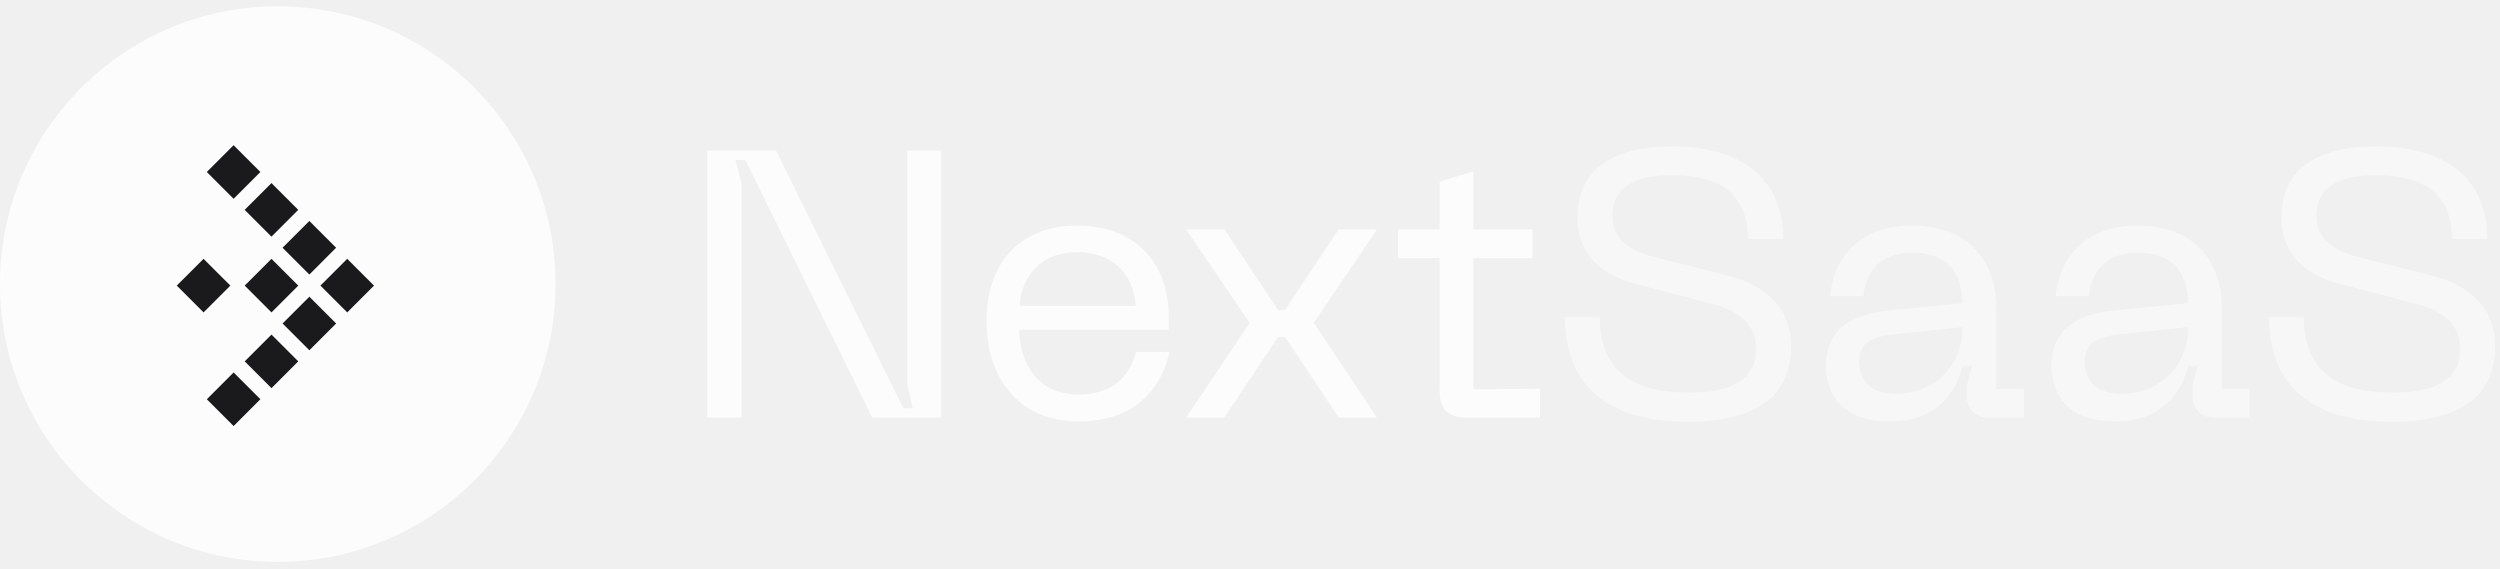
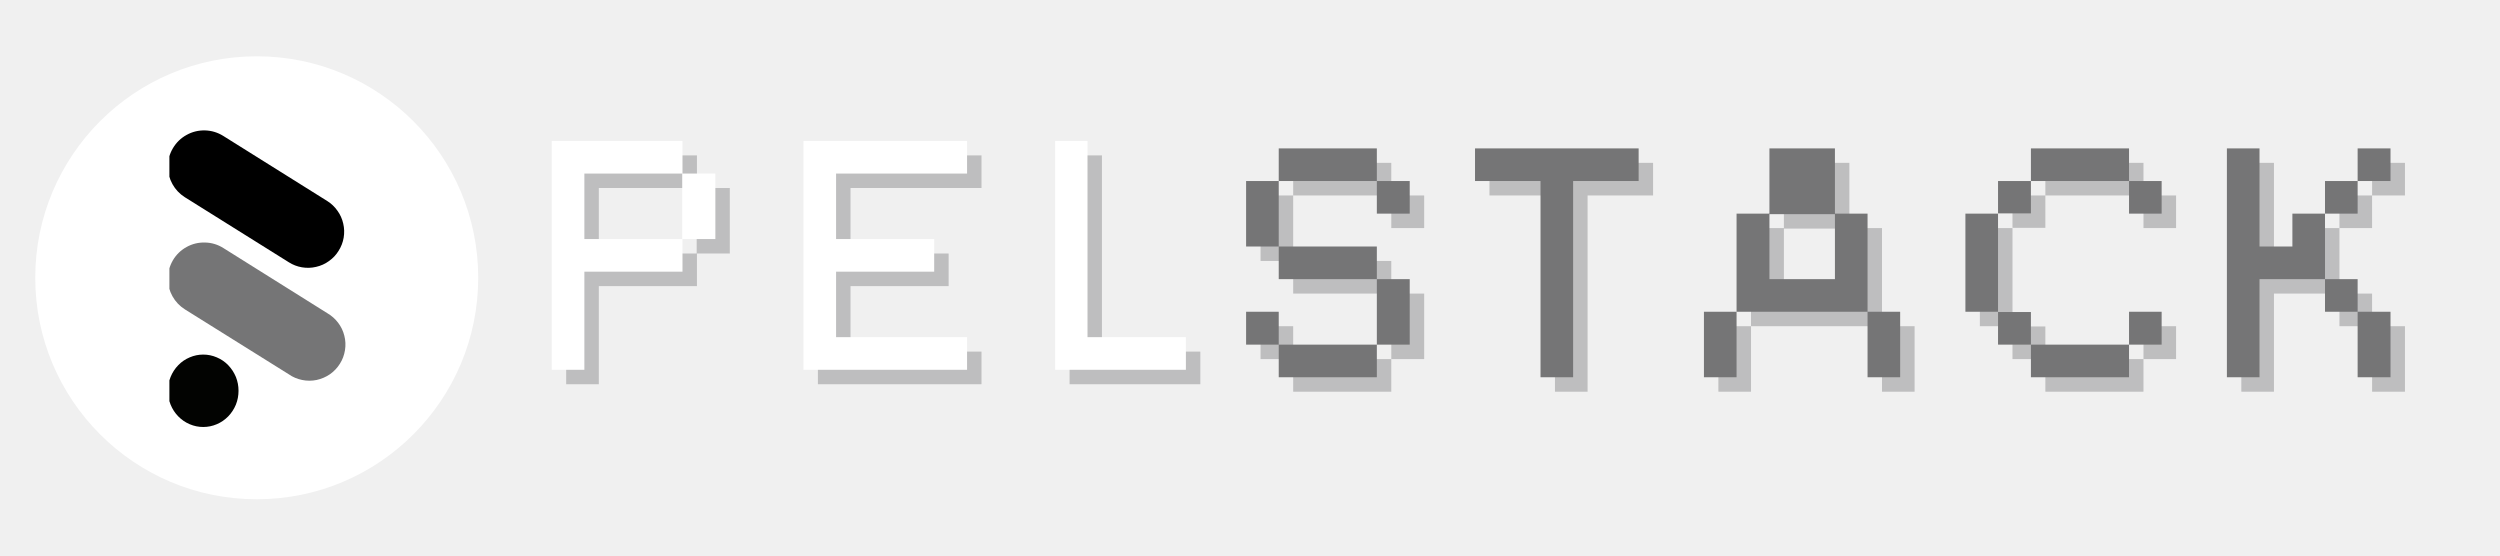
- <svg xmlns="http://www.w3.org/2000/svg" width="198" height="45" viewBox="0 0 198 45" fill="none">
-   <path d="M197.613 27.436C197.613 31.216 195.063 33.406 189.423 33.406C183.003 33.406 179.703 30.436 179.703 25.126H182.463C182.463 29.176 184.833 31.096 189.483 31.096C193.143 31.096 194.853 29.926 194.853 27.586C194.853 25.936 193.773 24.676 191.313 24.046L185.403 22.516C182.073 21.646 180.693 19.726 180.693 17.206C180.693 13.546 183.333 11.596 188.193 11.596C193.953 11.596 196.983 14.356 196.983 18.916H194.193C194.193 15.556 192.183 13.876 188.193 13.876C185.103 13.876 183.453 14.926 183.453 17.086C183.453 18.586 184.353 19.726 186.663 20.326L192.513 21.796C195.933 22.666 197.613 24.646 197.613 27.436Z" fill="#FCFCFC" fill-opacity="0.6" />
-   <path d="M162.477 28.935C162.477 26.565 163.917 24.915 167.457 24.585L173.307 24.015C173.187 21.315 171.957 20.025 169.317 20.025C167.247 20.025 165.687 20.985 165.447 23.475H162.807C163.137 20.085 165.417 17.865 169.287 17.865C173.637 17.865 175.977 20.535 175.977 24.465V30.795H178.167V33.075H175.437C174.297 33.075 173.637 32.415 173.637 31.275V30.555L174.057 28.965H173.307C172.737 31.245 171.147 33.375 167.517 33.375C163.137 33.375 162.477 30.495 162.477 28.935ZM165.117 28.605C165.117 30.315 166.227 31.185 167.937 31.185C171.177 31.185 173.307 28.905 173.307 25.905L167.907 26.475C166.077 26.655 165.117 27.165 165.117 28.605Z" fill="#FCFCFC" fill-opacity="0.6" />
-   <path d="M144.609 28.935C144.609 26.565 146.049 24.915 149.589 24.585L155.439 24.015C155.319 21.315 154.089 20.025 151.449 20.025C149.379 20.025 147.819 20.985 147.579 23.475H144.939C145.269 20.085 147.549 17.865 151.419 17.865C155.769 17.865 158.109 20.535 158.109 24.465V30.795H160.299V33.075H157.569C156.429 33.075 155.769 32.415 155.769 31.275V30.555L156.189 28.965H155.439C154.869 31.245 153.279 33.375 149.649 33.375C145.269 33.375 144.609 30.495 144.609 28.935ZM147.249 28.605C147.249 30.315 148.359 31.185 150.069 31.185C153.309 31.185 155.439 28.905 155.439 25.905L150.039 26.475C148.209 26.655 147.249 27.165 147.249 28.605Z" fill="#FCFCFC" fill-opacity="0.6" />
-   <path d="M141.855 27.436C141.855 31.216 139.305 33.406 133.665 33.406C127.245 33.406 123.945 30.436 123.945 25.126H126.705C126.705 29.176 129.075 31.096 133.725 31.096C137.385 31.096 139.095 29.926 139.095 27.586C139.095 25.936 138.015 24.676 135.555 24.046L129.645 22.516C126.315 21.646 124.935 19.726 124.935 17.206C124.935 13.546 127.575 11.596 132.435 11.596C138.195 11.596 141.225 14.356 141.225 18.916H138.435C138.435 15.556 136.425 13.876 132.435 13.876C129.345 13.876 127.695 14.926 127.695 17.086C127.695 18.586 128.595 19.726 130.905 20.326L136.755 21.796C140.175 22.666 141.855 24.646 141.855 27.436Z" fill="#FCFCFC" fill-opacity="0.6" />
-   <path d="M121.969 30.796V33.076H116.119C114.709 33.076 114.019 32.416 114.019 30.976V20.446H110.719V18.166H114.019V14.386L116.689 13.576V18.166H121.369V20.446H116.689V30.826L121.969 30.796Z" fill="#FCFCFC" />
-   <path d="M93.938 33.076L98.978 25.576L93.938 18.166H96.968L101.228 24.556H101.768L106.028 18.166H109.058L104.048 25.576L109.058 33.076H106.028L101.768 26.686H101.228L96.968 33.076H93.938Z" fill="#FCFCFC" />
-   <path d="M78.133 25.425C78.133 20.595 81.013 17.865 85.273 17.865C89.683 17.865 92.563 20.535 92.563 25.155V26.115H80.713C80.803 29.025 82.333 31.245 85.423 31.245C87.973 31.245 89.473 29.925 89.983 27.855H92.623C92.023 30.615 90.043 33.375 85.453 33.375C80.593 33.375 78.133 29.835 78.133 25.425ZM80.743 24.225H89.953C89.773 21.525 87.943 19.965 85.273 19.965C82.813 19.965 80.953 21.525 80.743 24.225Z" fill="#FCFCFC" />
-   <path d="M56 33.076V11.926H61.46L71.54 32.326H72.29L71.84 30.436V11.926H74.54V33.076H69.08L59.03 12.676H58.25L58.73 14.566V33.076H56Z" fill="#FCFCFC" />
-   <rect y="0.5" width="44" height="44" rx="22" fill="#FCFCFC" />
-   <path d="M27.5 20.5L29.621 22.621L27.5 24.743L25.378 22.621L27.5 20.5Z" fill="#1A1A1C" />
-   <path d="M20.623 31.62L18.502 33.742L16.381 31.62L18.502 29.499L20.623 31.62Z" fill="#1A1A1C" />
-   <path d="M24.5 17.5L26.621 19.621L24.5 21.743L22.378 19.621L24.5 17.5Z" fill="#1A1A1C" />
-   <path d="M23.623 28.62L21.502 30.742L19.381 28.62L21.502 26.499L23.623 28.62Z" fill="#1A1A1C" />
-   <path d="M21.5 14.5L23.621 16.621L21.5 18.743L19.378 16.621L21.5 14.5Z" fill="#1A1A1C" />
-   <path d="M26.623 25.62L24.502 27.742L22.381 25.62L24.502 23.499L26.623 25.62Z" fill="#1A1A1C" />
-   <path d="M18.5 11.5L20.621 13.621L18.5 15.743L16.378 13.621L18.5 11.5Z" fill="#1A1A1C" />
-   <path d="M23.623 22.62L21.502 24.742L19.381 22.62L21.502 20.499L23.623 22.62Z" fill="#1A1A1C" />
-   <path d="M18.243 22.62L16.121 24.742L14 22.62L16.121 20.499L18.243 22.62Z" fill="#1A1A1C" />
+ <svg xmlns="http://www.w3.org/2000/svg" width="198" zoomAndPan="magnify" viewBox="0 0 148.5 33" height="44" preserveAspectRatio="xMidYMid meet" version="1.0">
+   <defs>
+     <g />
+     <clipPath id="9751dac916">
+       <path d="M 2.094 3.344 L 28.406 3.344 L 28.406 29.656 L 2.094 29.656 Z M 2.094 3.344 " clip-rule="nonzero" />
+     </clipPath>
+     <clipPath id="54e93db250">
+       <path d="M 15.25 3.344 C 7.984 3.344 2.094 9.234 2.094 16.5 C 2.094 23.766 7.984 29.656 15.25 29.656 C 22.516 29.656 28.406 23.766 28.406 16.5 C 28.406 9.234 22.516 3.344 15.25 3.344 Z M 15.25 3.344 " clip-rule="nonzero" />
+     </clipPath>
+     <clipPath id="47445197aa">
+       <path d="M 0.094 0.344 L 26.406 0.344 L 26.406 26.656 L 0.094 26.656 Z M 0.094 0.344 " clip-rule="nonzero" />
+     </clipPath>
+     <clipPath id="393ad18aad">
+       <path d="M 13.25 0.344 C 5.984 0.344 0.094 6.234 0.094 13.5 C 0.094 20.766 5.984 26.656 13.25 26.656 C 20.516 26.656 26.406 20.766 26.406 13.5 C 26.406 6.234 20.516 0.344 13.25 0.344 Z M 13.25 0.344 " clip-rule="nonzero" />
+     </clipPath>
+     <clipPath id="b97460eca8">
+       <rect x="0" width="27" y="0" height="27" />
+     </clipPath>
+     <clipPath id="2123ca0bd0">
+       <rect x="0" width="74" y="0" height="25" />
+     </clipPath>
+     <clipPath id="4463793283">
+       <path d="M 10.062 7.59 L 20.527 7.59 L 20.527 16 L 10.062 16 Z M 10.062 7.59 " clip-rule="nonzero" />
+     </clipPath>
+     <clipPath id="a532fdeb08">
+       <path d="M 10.062 14 L 20.527 14 L 20.527 23 L 10.062 23 Z M 10.062 14 " clip-rule="nonzero" />
+     </clipPath>
+     <clipPath id="a369271e31">
+       <path d="M 10.062 21 L 15 21 L 15 25.527 L 10.062 25.527 Z M 10.062 21 " clip-rule="nonzero" />
+     </clipPath>
+   </defs>
+   <g clip-path="url(#9751dac916)">
+     <g clip-path="url(#54e93db250)">
+       <g transform="matrix(1, 0, 0, 1, 2, 3)">
+         <g clip-path="url(#b97460eca8)">
+           <g clip-path="url(#47445197aa)">
+             <g clip-path="url(#393ad18aad)">
+               <path fill="#ffffff" d="M 0.094 0.344 L 26.406 0.344 L 26.406 26.656 L 0.094 26.656 Z M 0.094 0.344 " fill-opacity="1" fill-rule="nonzero" />
+             </g>
+           </g>
+         </g>
+       </g>
+     </g>
+   </g>
+   <g fill="#757576" fill-opacity="0.4">
+     <g transform="translate(33.63181, 22.82385)">
+       <g>
+         <path d="M 7.766 -7.766 L 7.766 -5.828 L 1.938 -5.828 L 1.938 0 L 0 0 L 0 -13.594 L 7.766 -13.594 L 7.766 -11.656 L 9.719 -11.656 L 9.719 -7.766 Z M 1.938 -7.766 L 7.75 -7.766 L 7.75 -11.656 L 1.938 -11.656 Z M 1.938 -7.766 " />
+       </g>
+     </g>
+   </g>
+   <g fill="#757576" fill-opacity="0.4">
+     <g transform="translate(48.58281, 22.82385)">
+       <g>
+         <path d="M 1.938 -1.938 L 9.719 -1.938 L 9.719 0 L 0 0 L 0 -13.594 L 9.719 -13.594 L 9.719 -11.656 L 1.938 -11.656 L 1.938 -7.766 L 7.766 -7.766 L 7.766 -5.828 L 1.938 -5.828 Z M 1.938 -1.938 " />
+       </g>
+     </g>
+   </g>
+   <g fill="#757576" fill-opacity="0.4">
+     <g transform="translate(63.53381, 22.82385)">
+       <g>
+         <path d="M 7.766 -1.938 L 7.766 0 L 0 0 L 0 -13.594 L 1.922 -13.594 L 1.922 -1.938 Z M 7.766 -1.938 " />
+       </g>
+     </g>
+   </g>
+   <g fill="#ffffff" fill-opacity="1">
+     <g transform="translate(32.77358, 21.96561)">
+       <g>
+         <path d="M 7.766 -7.766 L 7.766 -5.828 L 1.938 -5.828 L 1.938 0 L 0 0 L 0 -13.594 L 7.766 -13.594 L 7.766 -11.656 L 9.719 -11.656 L 9.719 -7.766 Z M 1.938 -7.766 L 7.75 -7.766 L 7.75 -11.656 L 1.938 -11.656 Z M 1.938 -7.766 " />
+       </g>
+     </g>
+   </g>
+   <g fill="#ffffff" fill-opacity="1">
+     <g transform="translate(47.72458, 21.96561)">
+       <g>
+         <path d="M 1.938 -1.938 L 9.719 -1.938 L 9.719 0 L 0 0 L 0 -13.594 L 9.719 -13.594 L 9.719 -11.656 L 1.938 -11.656 L 1.938 -7.766 L 7.766 -7.766 L 7.766 -5.828 L 1.938 -5.828 Z M 1.938 -1.938 " />
+       </g>
+     </g>
+   </g>
+   <g fill="#ffffff" fill-opacity="1">
+     <g transform="translate(62.67558, 21.96561)">
+       <g>
+         <path d="M 7.766 -1.938 L 7.766 0 L 0 0 L 0 -13.594 L 1.922 -13.594 L 1.922 -1.938 Z M 7.766 -1.938 " />
+       </g>
+     </g>
+   </g>
+   <g transform="matrix(1, 0, 0, 1, 73, 3)">
+     <g clip-path="url(#2123ca0bd0)">
+       <g fill="#757576" fill-opacity="0.4">
+         <g transform="translate(1.876792, 20.26709)">
+           <g>
+             <path d="M 1.938 -7.766 L 7.766 -7.766 L 7.766 -5.828 L 9.719 -5.828 L 9.719 -1.938 L 7.766 -1.938 L 7.766 -5.828 L 1.938 -5.828 Z M 1.938 -13.594 L 7.766 -13.594 L 7.766 -11.656 L 9.719 -11.656 L 9.719 -9.719 L 7.766 -9.719 L 7.766 -11.656 L 1.938 -11.656 Z M 1.938 -1.938 L 7.766 -1.938 L 7.766 0 L 1.938 0 Z M 1.938 -7.766 L 0 -7.766 L 0 -11.656 L 1.938 -11.656 Z M 1.938 -1.938 L 0 -1.938 L 0 -3.891 L 1.938 -3.891 Z M 1.938 -1.938 " />
+           </g>
+         </g>
+         <g transform="translate(15.47429, 20.26709)">
+           <g>
+             <path d="M 0 -13.594 L 9.719 -13.594 L 9.719 -11.656 L 5.828 -11.656 L 5.828 0 L 3.891 0 L 3.891 -11.656 L 0 -11.656 Z M 0 -13.594 " />
+           </g>
+         </g>
+         <g transform="translate(29.07179, 20.26709)">
+           <g>
+             <path d="M 3.891 -13.594 L 7.781 -13.594 L 7.781 -9.719 L 9.719 -9.719 L 9.719 -3.891 L 11.656 -3.891 L 11.656 0 L 9.719 0 L 9.719 -3.891 L 1.938 -3.891 L 1.938 -9.719 L 3.891 -9.719 Z M 7.781 -5.828 L 7.781 -9.688 L 3.891 -9.688 L 3.891 -5.828 Z M 0 0 L 0 -3.891 L 1.938 -3.891 L 1.938 0 Z M 0 0 " />
+           </g>
+         </g>
+         <g transform="translate(44.60366, 20.26709)">
+           <g>
+             <path d="M 11.656 -11.656 L 11.656 -9.719 L 9.719 -9.719 L 9.719 -11.656 L 3.891 -11.656 L 3.891 -13.594 L 9.719 -13.594 L 9.719 -11.656 Z M 3.891 -3.875 L 3.891 -1.938 L 9.719 -1.938 L 9.719 0 L 3.891 0 L 3.891 -1.938 L 1.938 -1.938 L 1.938 -3.875 Z M 1.938 -9.719 L 1.938 -3.891 L 0 -3.891 L 0 -9.719 Z M 9.719 -1.938 L 9.719 -3.891 L 11.656 -3.891 L 11.656 -1.938 Z M 3.891 -9.734 L 1.938 -9.734 L 1.938 -11.656 L 3.891 -11.656 Z M 3.891 -9.734 " />
+           </g>
+         </g>
+         <g transform="translate(60.13553, 20.26709)">
+           <g>
+             <path d="M 1.938 0 L 0 0 L 0 -13.594 L 1.938 -13.594 L 1.938 -7.766 L 3.891 -7.766 L 3.891 -9.719 L 5.828 -9.719 L 5.828 -5.828 L 7.766 -5.828 L 7.766 -3.891 L 9.719 -3.891 L 9.719 0 L 7.766 0 L 7.766 -3.891 L 5.828 -3.891 L 5.828 -5.828 L 1.938 -5.828 Z M 7.766 -11.656 L 7.766 -13.594 L 9.719 -13.594 L 9.719 -11.656 Z M 5.828 -11.656 L 7.766 -11.656 L 7.766 -9.719 L 5.828 -9.719 Z M 5.828 -11.656 " />
+           </g>
+         </g>
+       </g>
+       <g fill="#757576" fill-opacity="1">
+         <g transform="translate(1.018559, 19.40886)">
+           <g>
+             <path d="M 1.938 -7.766 L 7.766 -7.766 L 7.766 -5.828 L 9.719 -5.828 L 9.719 -1.938 L 7.766 -1.938 L 7.766 -5.828 L 1.938 -5.828 Z M 1.938 -13.594 L 7.766 -13.594 L 7.766 -11.656 L 9.719 -11.656 L 9.719 -9.719 L 7.766 -9.719 L 7.766 -11.656 L 1.938 -11.656 Z M 1.938 -1.938 L 7.766 -1.938 L 7.766 0 L 1.938 0 Z M 1.938 -7.766 L 0 -7.766 L 0 -11.656 L 1.938 -11.656 Z M 1.938 -1.938 L 0 -1.938 L 0 -3.891 L 1.938 -3.891 Z M 1.938 -1.938 " />
+           </g>
+         </g>
+         <g transform="translate(14.61606, 19.40886)">
+           <g>
+             <path d="M 0 -13.594 L 9.719 -13.594 L 9.719 -11.656 L 5.828 -11.656 L 5.828 0 L 3.891 0 L 3.891 -11.656 L 0 -11.656 Z M 0 -13.594 " />
+           </g>
+         </g>
+         <g transform="translate(28.21355, 19.40886)">
+           <g>
+             <path d="M 3.891 -13.594 L 7.781 -13.594 L 7.781 -9.719 L 9.719 -9.719 L 9.719 -3.891 L 11.656 -3.891 L 11.656 0 L 9.719 0 L 9.719 -3.891 L 1.938 -3.891 L 1.938 -9.719 L 3.891 -9.719 Z M 7.781 -5.828 L 7.781 -9.688 L 3.891 -9.688 L 3.891 -5.828 Z M 0 0 L 0 -3.891 L 1.938 -3.891 L 1.938 0 Z M 0 0 " />
+           </g>
+         </g>
+         <g transform="translate(43.74542, 19.40886)">
+           <g>
+             <path d="M 11.656 -11.656 L 11.656 -9.719 L 9.719 -9.719 L 9.719 -11.656 L 3.891 -11.656 L 3.891 -13.594 L 9.719 -13.594 L 9.719 -11.656 Z M 3.891 -3.875 L 3.891 -1.938 L 9.719 -1.938 L 9.719 0 L 3.891 0 L 3.891 -1.938 L 1.938 -1.938 L 1.938 -3.875 Z M 1.938 -9.719 L 1.938 -3.891 L 0 -3.891 L 0 -9.719 Z M 9.719 -1.938 L 9.719 -3.891 L 11.656 -3.891 L 11.656 -1.938 Z M 3.891 -9.734 L 1.938 -9.734 L 1.938 -11.656 L 3.891 -11.656 Z M 3.891 -9.734 " />
+           </g>
+         </g>
+         <g transform="translate(59.2773, 19.40886)">
+           <g>
+             <path d="M 1.938 0 L 0 0 L 0 -13.594 L 1.938 -13.594 L 1.938 -7.766 L 3.891 -7.766 L 3.891 -9.719 L 5.828 -9.719 L 5.828 -5.828 L 7.766 -5.828 L 7.766 -3.891 L 9.719 -3.891 L 9.719 0 L 7.766 0 L 7.766 -3.891 L 5.828 -3.891 L 5.828 -5.828 L 1.938 -5.828 Z M 7.766 -11.656 L 7.766 -13.594 L 9.719 -13.594 L 9.719 -11.656 Z M 5.828 -11.656 L 7.766 -11.656 L 7.766 -9.719 L 5.828 -9.719 Z M 5.828 -11.656 " />
+           </g>
+         </g>
+       </g>
+     </g>
+   </g>
+   <g clip-path="url(#4463793283)">
+     <path fill="#000000" d="M 9.973 9.891 C 9.973 9.5 10.074 9.137 10.273 8.801 C 10.473 8.465 10.742 8.203 11.082 8.016 C 11.426 7.824 11.789 7.738 12.18 7.746 C 12.57 7.758 12.93 7.867 13.262 8.074 L 19.434 11.938 C 19.676 12.09 19.879 12.281 20.043 12.516 C 20.211 12.746 20.324 13 20.387 13.277 C 20.453 13.555 20.461 13.836 20.414 14.117 C 20.367 14.398 20.266 14.656 20.113 14.898 C 19.965 15.141 19.773 15.344 19.539 15.508 C 19.309 15.676 19.055 15.789 18.777 15.852 C 18.5 15.918 18.219 15.926 17.938 15.879 C 17.656 15.832 17.395 15.73 17.156 15.578 L 10.98 11.715 C 10.668 11.516 10.422 11.258 10.242 10.934 C 10.062 10.609 9.973 10.262 9.973 9.891 Z M 9.973 9.891 " fill-opacity="1" fill-rule="nonzero" />
+   </g>
+   <g clip-path="url(#a532fdeb08)">
+     <path fill="#757576" d="M 9.973 16.555 C 9.973 16.164 10.074 15.801 10.27 15.461 C 10.469 15.125 10.738 14.863 11.082 14.672 C 11.422 14.484 11.789 14.395 12.18 14.406 C 12.57 14.414 12.93 14.523 13.262 14.73 L 19.434 18.598 C 19.688 18.746 19.906 18.934 20.082 19.168 C 20.258 19.398 20.383 19.656 20.453 19.941 C 20.527 20.227 20.539 20.512 20.492 20.801 C 20.445 21.09 20.348 21.359 20.191 21.605 C 20.035 21.855 19.836 22.062 19.598 22.23 C 19.355 22.395 19.094 22.508 18.809 22.57 C 18.52 22.629 18.234 22.629 17.945 22.57 C 17.66 22.512 17.395 22.402 17.156 22.234 L 10.98 18.375 C 10.668 18.176 10.422 17.918 10.242 17.594 C 10.062 17.27 9.973 16.922 9.973 16.551 Z M 9.973 16.555 " fill-opacity="1" fill-rule="nonzero" />
+   </g>
+   <g clip-path="url(#a369271e31)">
+     <path fill="#020301" d="M 12.07 25.363 C 11.793 25.363 11.527 25.309 11.27 25.199 C 11.012 25.09 10.785 24.934 10.59 24.734 C 10.391 24.531 10.242 24.301 10.133 24.035 C 10.027 23.773 9.977 23.496 9.977 23.211 C 9.977 22.926 10.027 22.652 10.133 22.391 C 10.242 22.125 10.391 21.895 10.59 21.691 C 10.785 21.488 11.012 21.336 11.27 21.227 C 11.527 21.117 11.793 21.062 12.07 21.062 C 12.352 21.062 12.617 21.117 12.875 21.227 C 13.133 21.336 13.359 21.488 13.555 21.691 C 13.75 21.895 13.902 22.125 14.012 22.391 C 14.117 22.652 14.168 22.926 14.168 23.211 C 14.168 23.496 14.117 23.773 14.012 24.035 C 13.902 24.301 13.75 24.531 13.555 24.734 C 13.359 24.934 13.133 25.09 12.875 25.199 C 12.617 25.309 12.352 25.363 12.07 25.363 Z M 12.07 25.363 " fill-opacity="1" fill-rule="nonzero" />
+   </g>
</svg>
